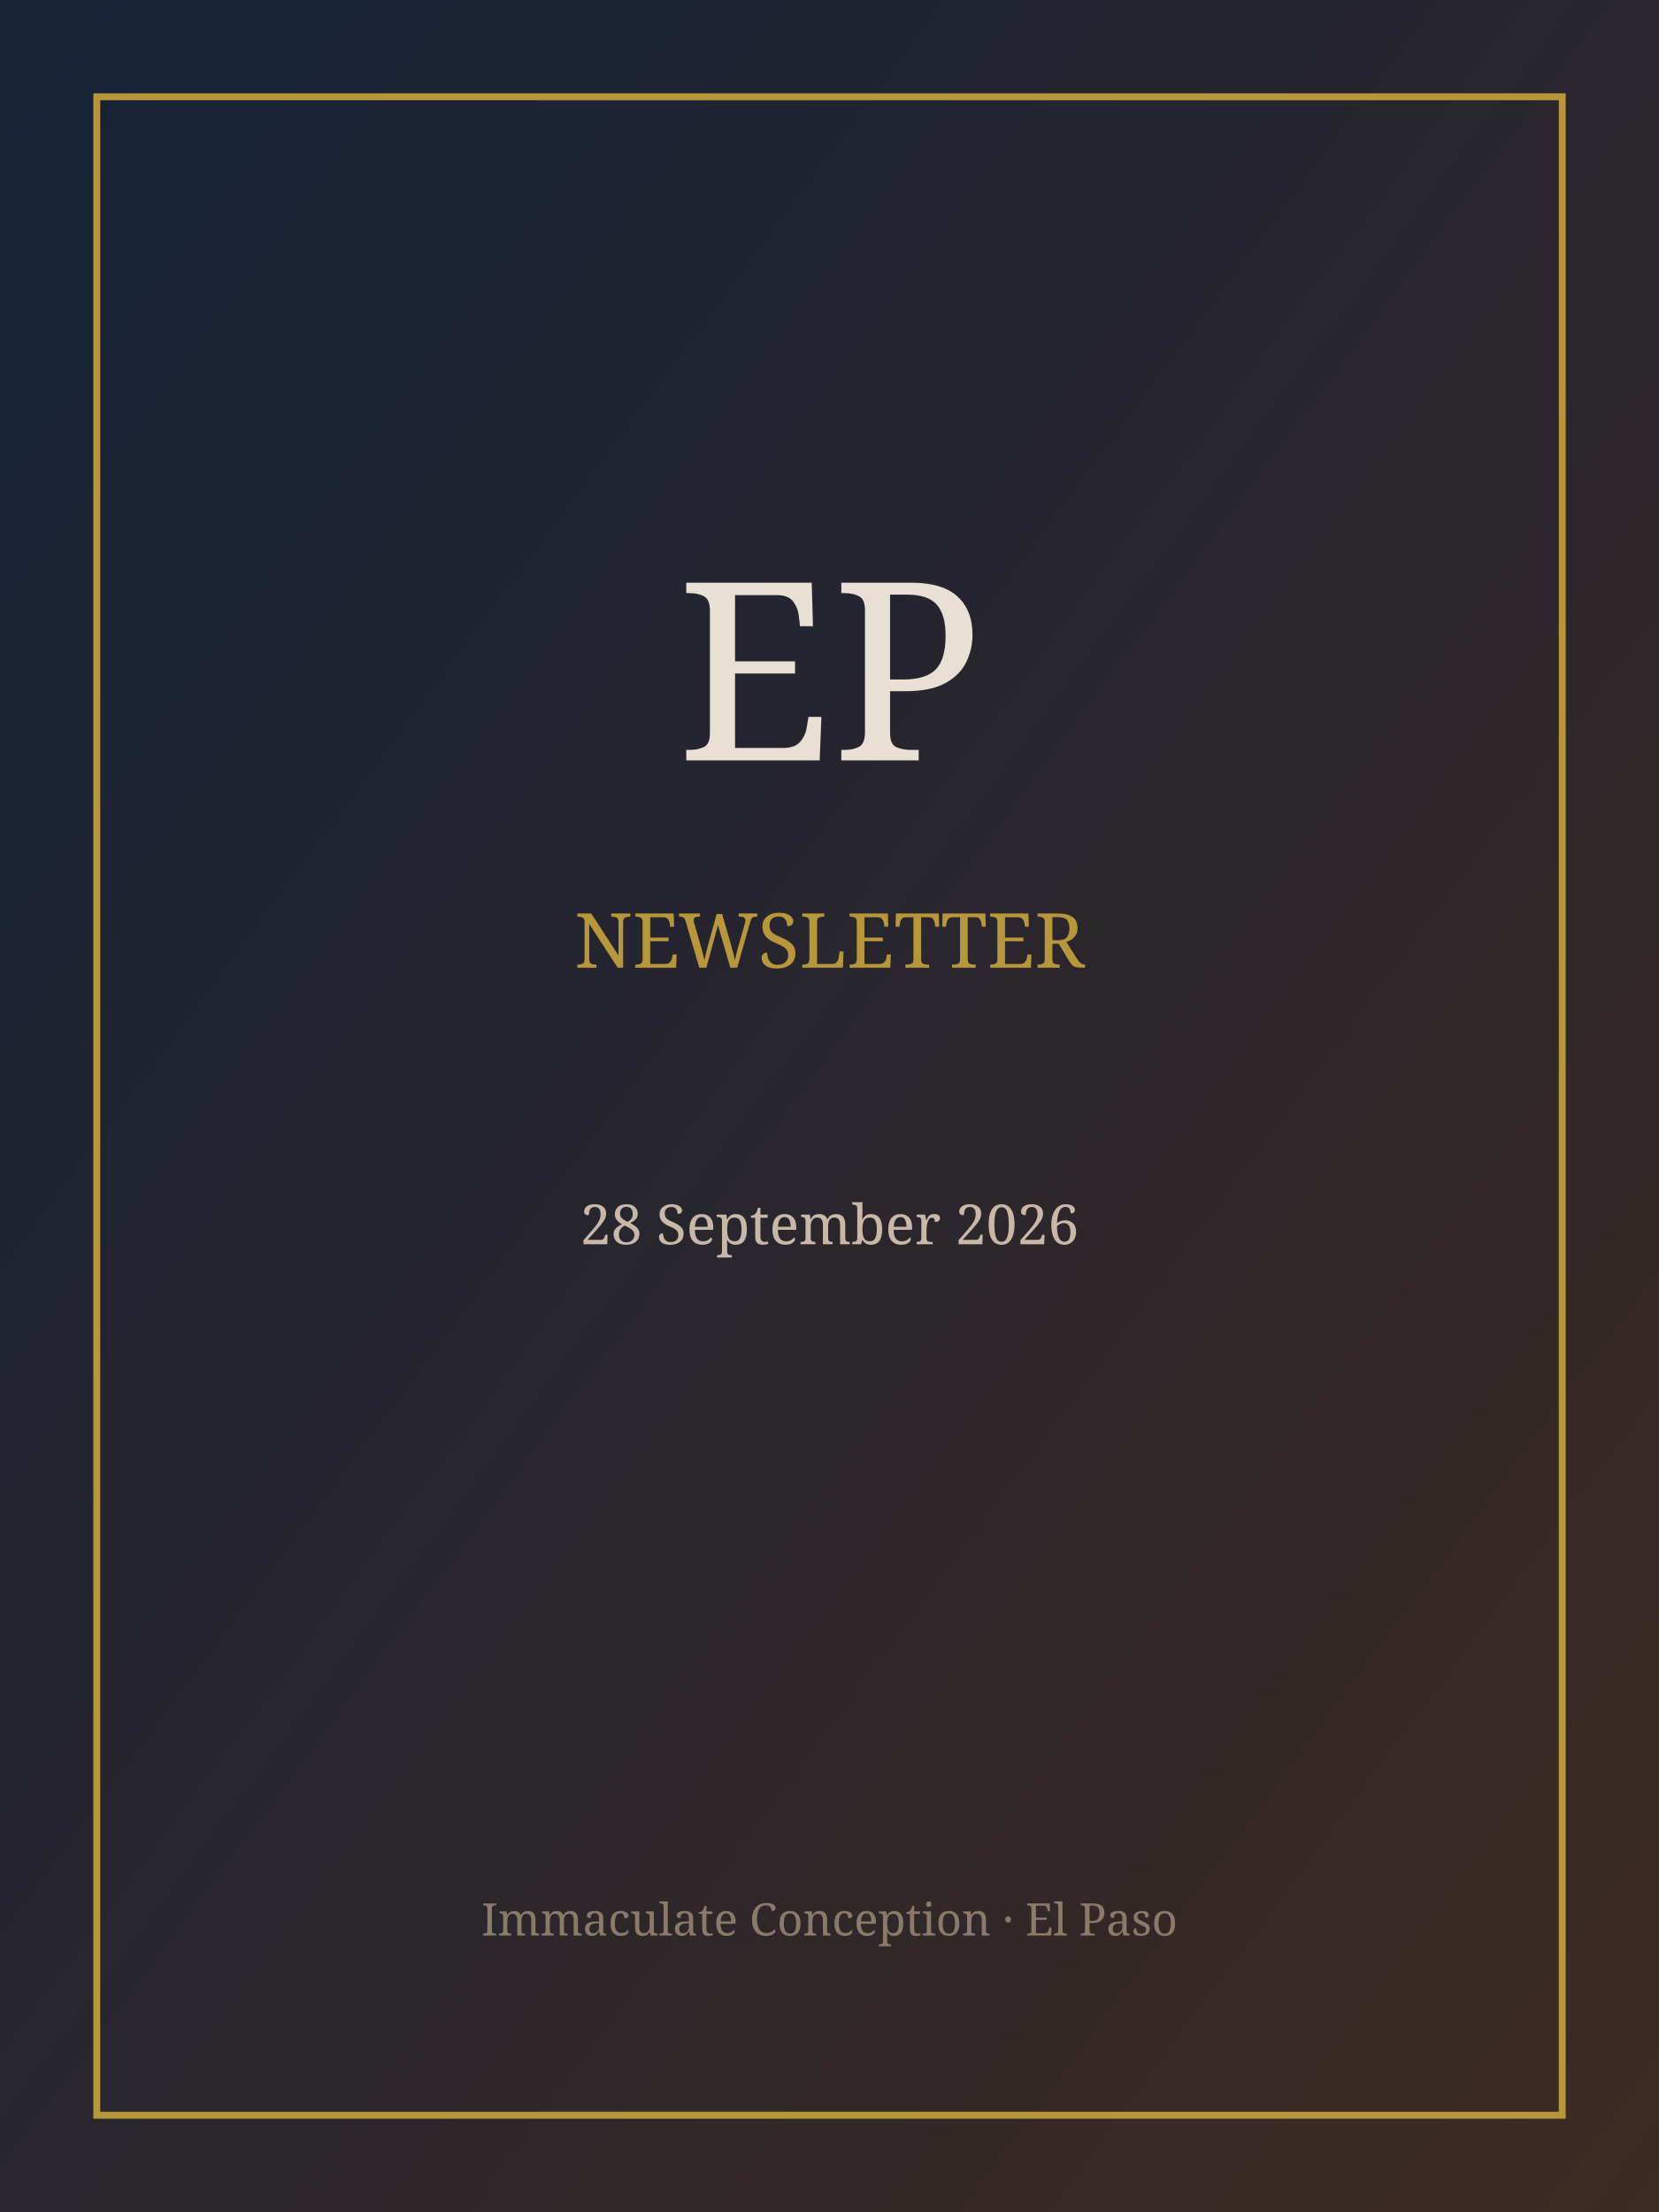
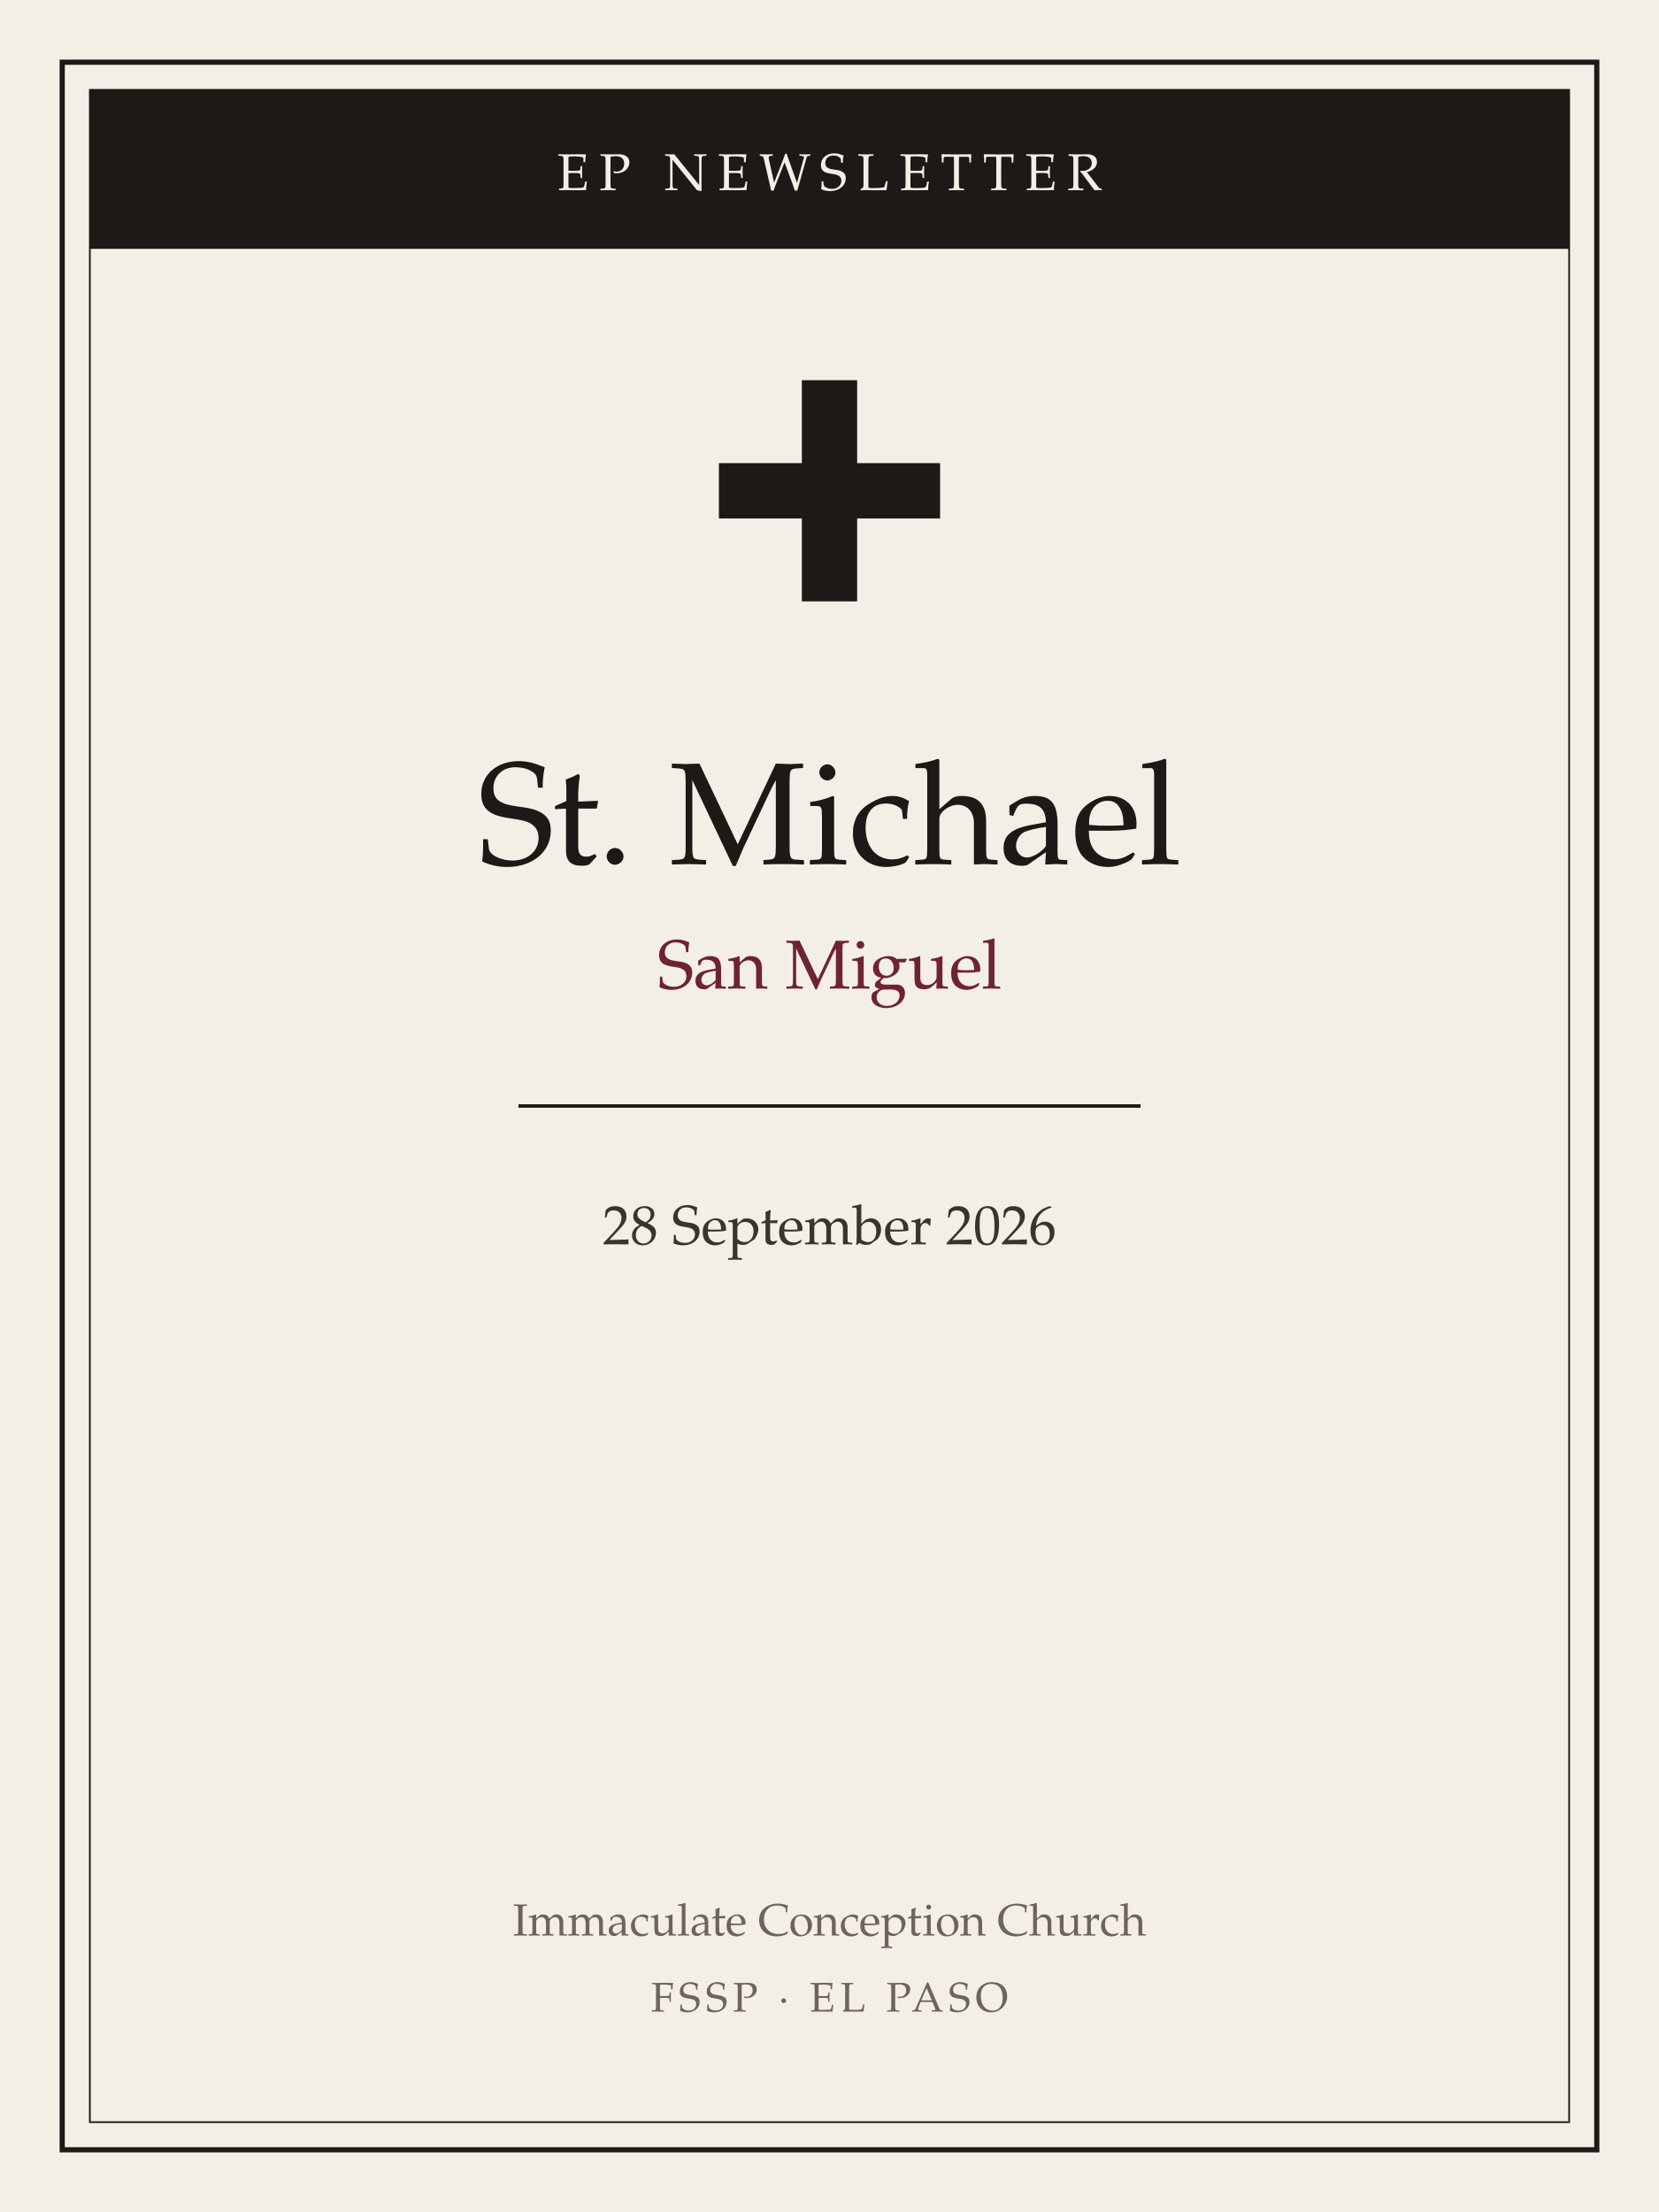
<svg xmlns="http://www.w3.org/2000/svg" width="480" height="640" viewBox="0 0 480 640">
-   <defs>
-     <linearGradient id="g" x1="0" y1="0" x2="1" y2="1">
-       <stop offset="0%" stop-color="#152238" />
-       <stop offset="100%" stop-color="#3d2a22" />
-     </linearGradient>
-   </defs>
-   <rect width="480" height="640" fill="url(#g)" />
-   <rect x="28" y="28" width="424" height="584" fill="none" stroke="#b8973a" stroke-width="2" />
-   <text x="240" y="220" text-anchor="middle" font-family="Georgia, serif" font-size="72" fill="#e8e0d4">EP</text>
-   <text x="240" y="280" text-anchor="middle" font-family="Georgia, serif" font-size="22" fill="#b8973a">NEWSLETTER</text>
-   <text x="240" y="360" text-anchor="middle" font-family="Georgia, serif" font-size="16" fill="#c9b8a8">28 September 2026</text>
-   <text x="240" y="560" text-anchor="middle" font-family="Georgia, serif" font-size="13" fill="#8a7a6a">Immaculate Conception · El Paso</text>
+   <rect width="480" height="640" fill="#f4efe6" />
+   <rect x="18" y="18" width="444" height="604" fill="none" stroke="#1c1916" stroke-width="1.5" />
+   <rect x="26" y="26" width="428" height="588" fill="none" stroke="#1c1916" stroke-width="0.5" />
+   <rect x="26" y="26" width="428" height="46" fill="#1c1916" />
+   <text x="240" y="55" text-anchor="middle" font-family="Palatino, Georgia, serif" font-size="15" letter-spacing="3" fill="#f4efe6">EP NEWSLETTER</text>
+   <rect x="232" y="110" width="16" height="64" fill="#1c1916" />
+   <rect x="208" y="134" width="64" height="16" fill="#1c1916" />
+   <text x="240" y="250" text-anchor="middle" font-family="Palatino, Georgia, serif" font-size="42" fill="#1c1916">St. Michael</text>
+   <text x="240" y="286" text-anchor="middle" font-family="Palatino, Georgia, serif" font-size="20" fill="#6e2430">San Miguel</text>
+   <line x1="150" y1="320" x2="330" y2="320" stroke="#1c1916" stroke-width="1" />
+   <text x="240" y="360" text-anchor="middle" font-family="Palatino, Georgia, serif" font-size="16" fill="#3a342e">28 September 2026</text>
+   <text x="240" y="560" text-anchor="middle" font-family="Palatino, Georgia, serif" font-size="13" fill="#6d655c">Immaculate Conception Church</text>
+   <text x="240" y="582" text-anchor="middle" font-family="Palatino, Georgia, serif" font-size="12" letter-spacing="1.5" fill="#6d655c">FSSP · EL PASO</text>
</svg>
